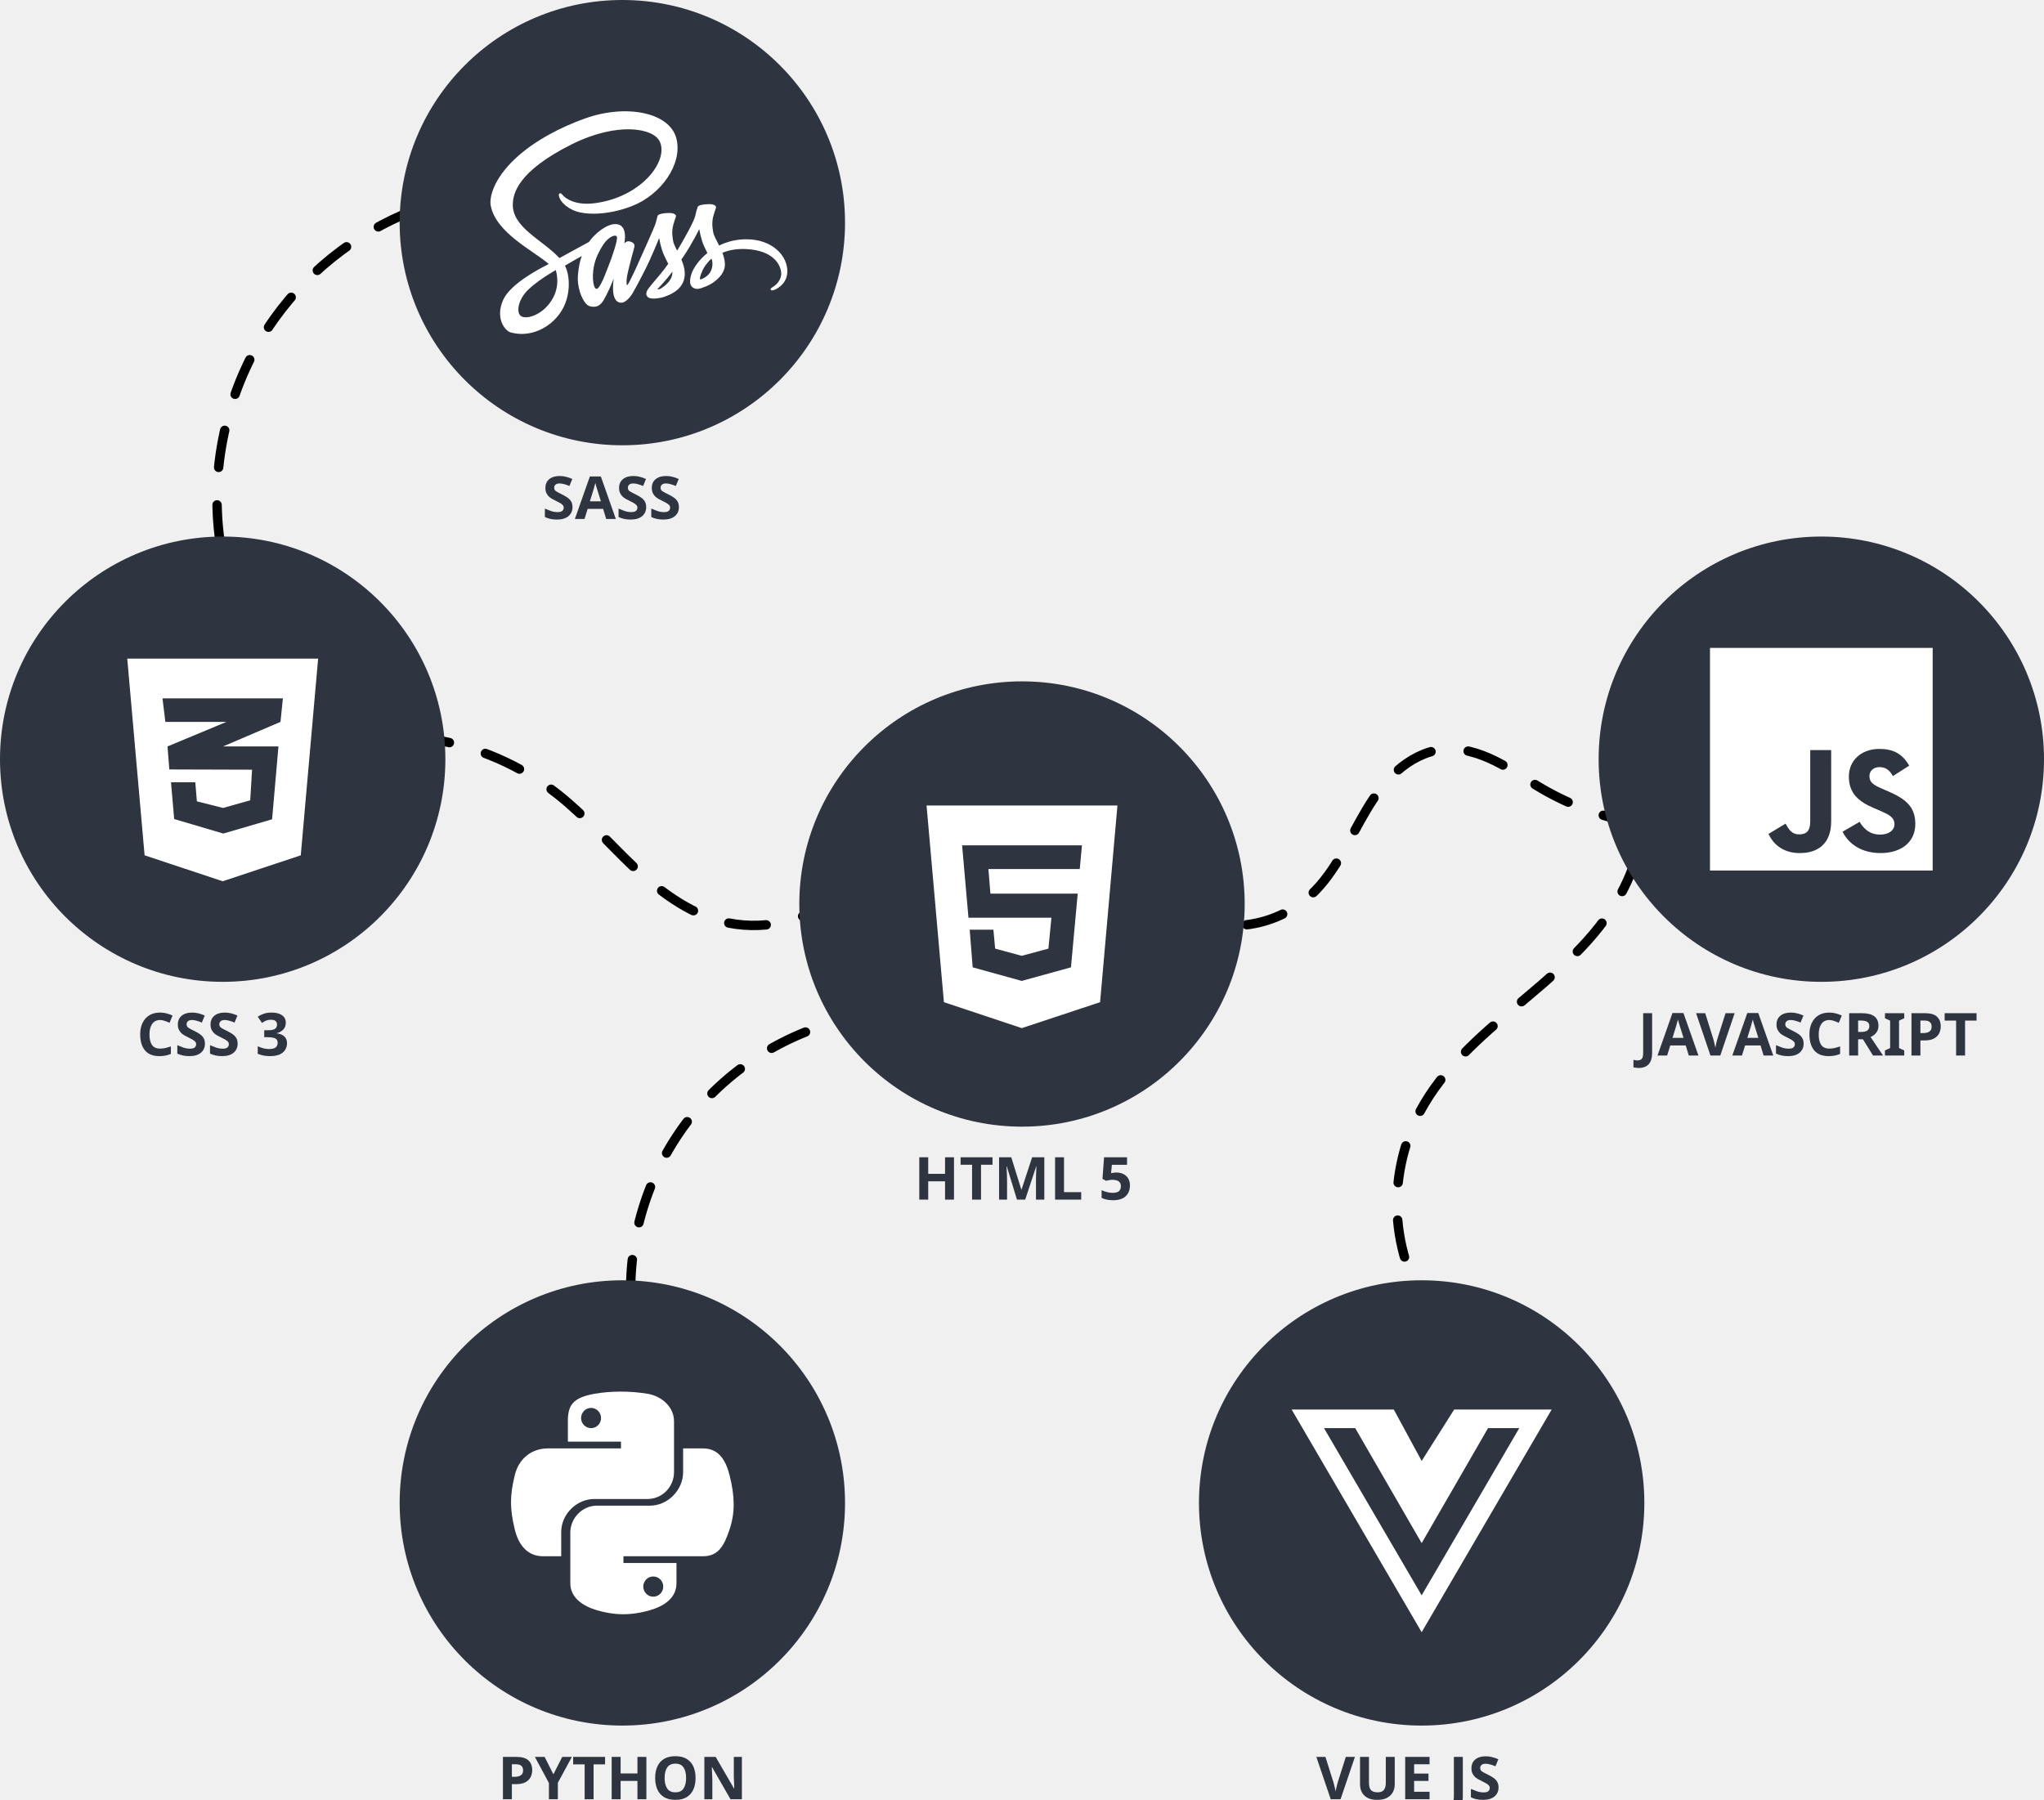
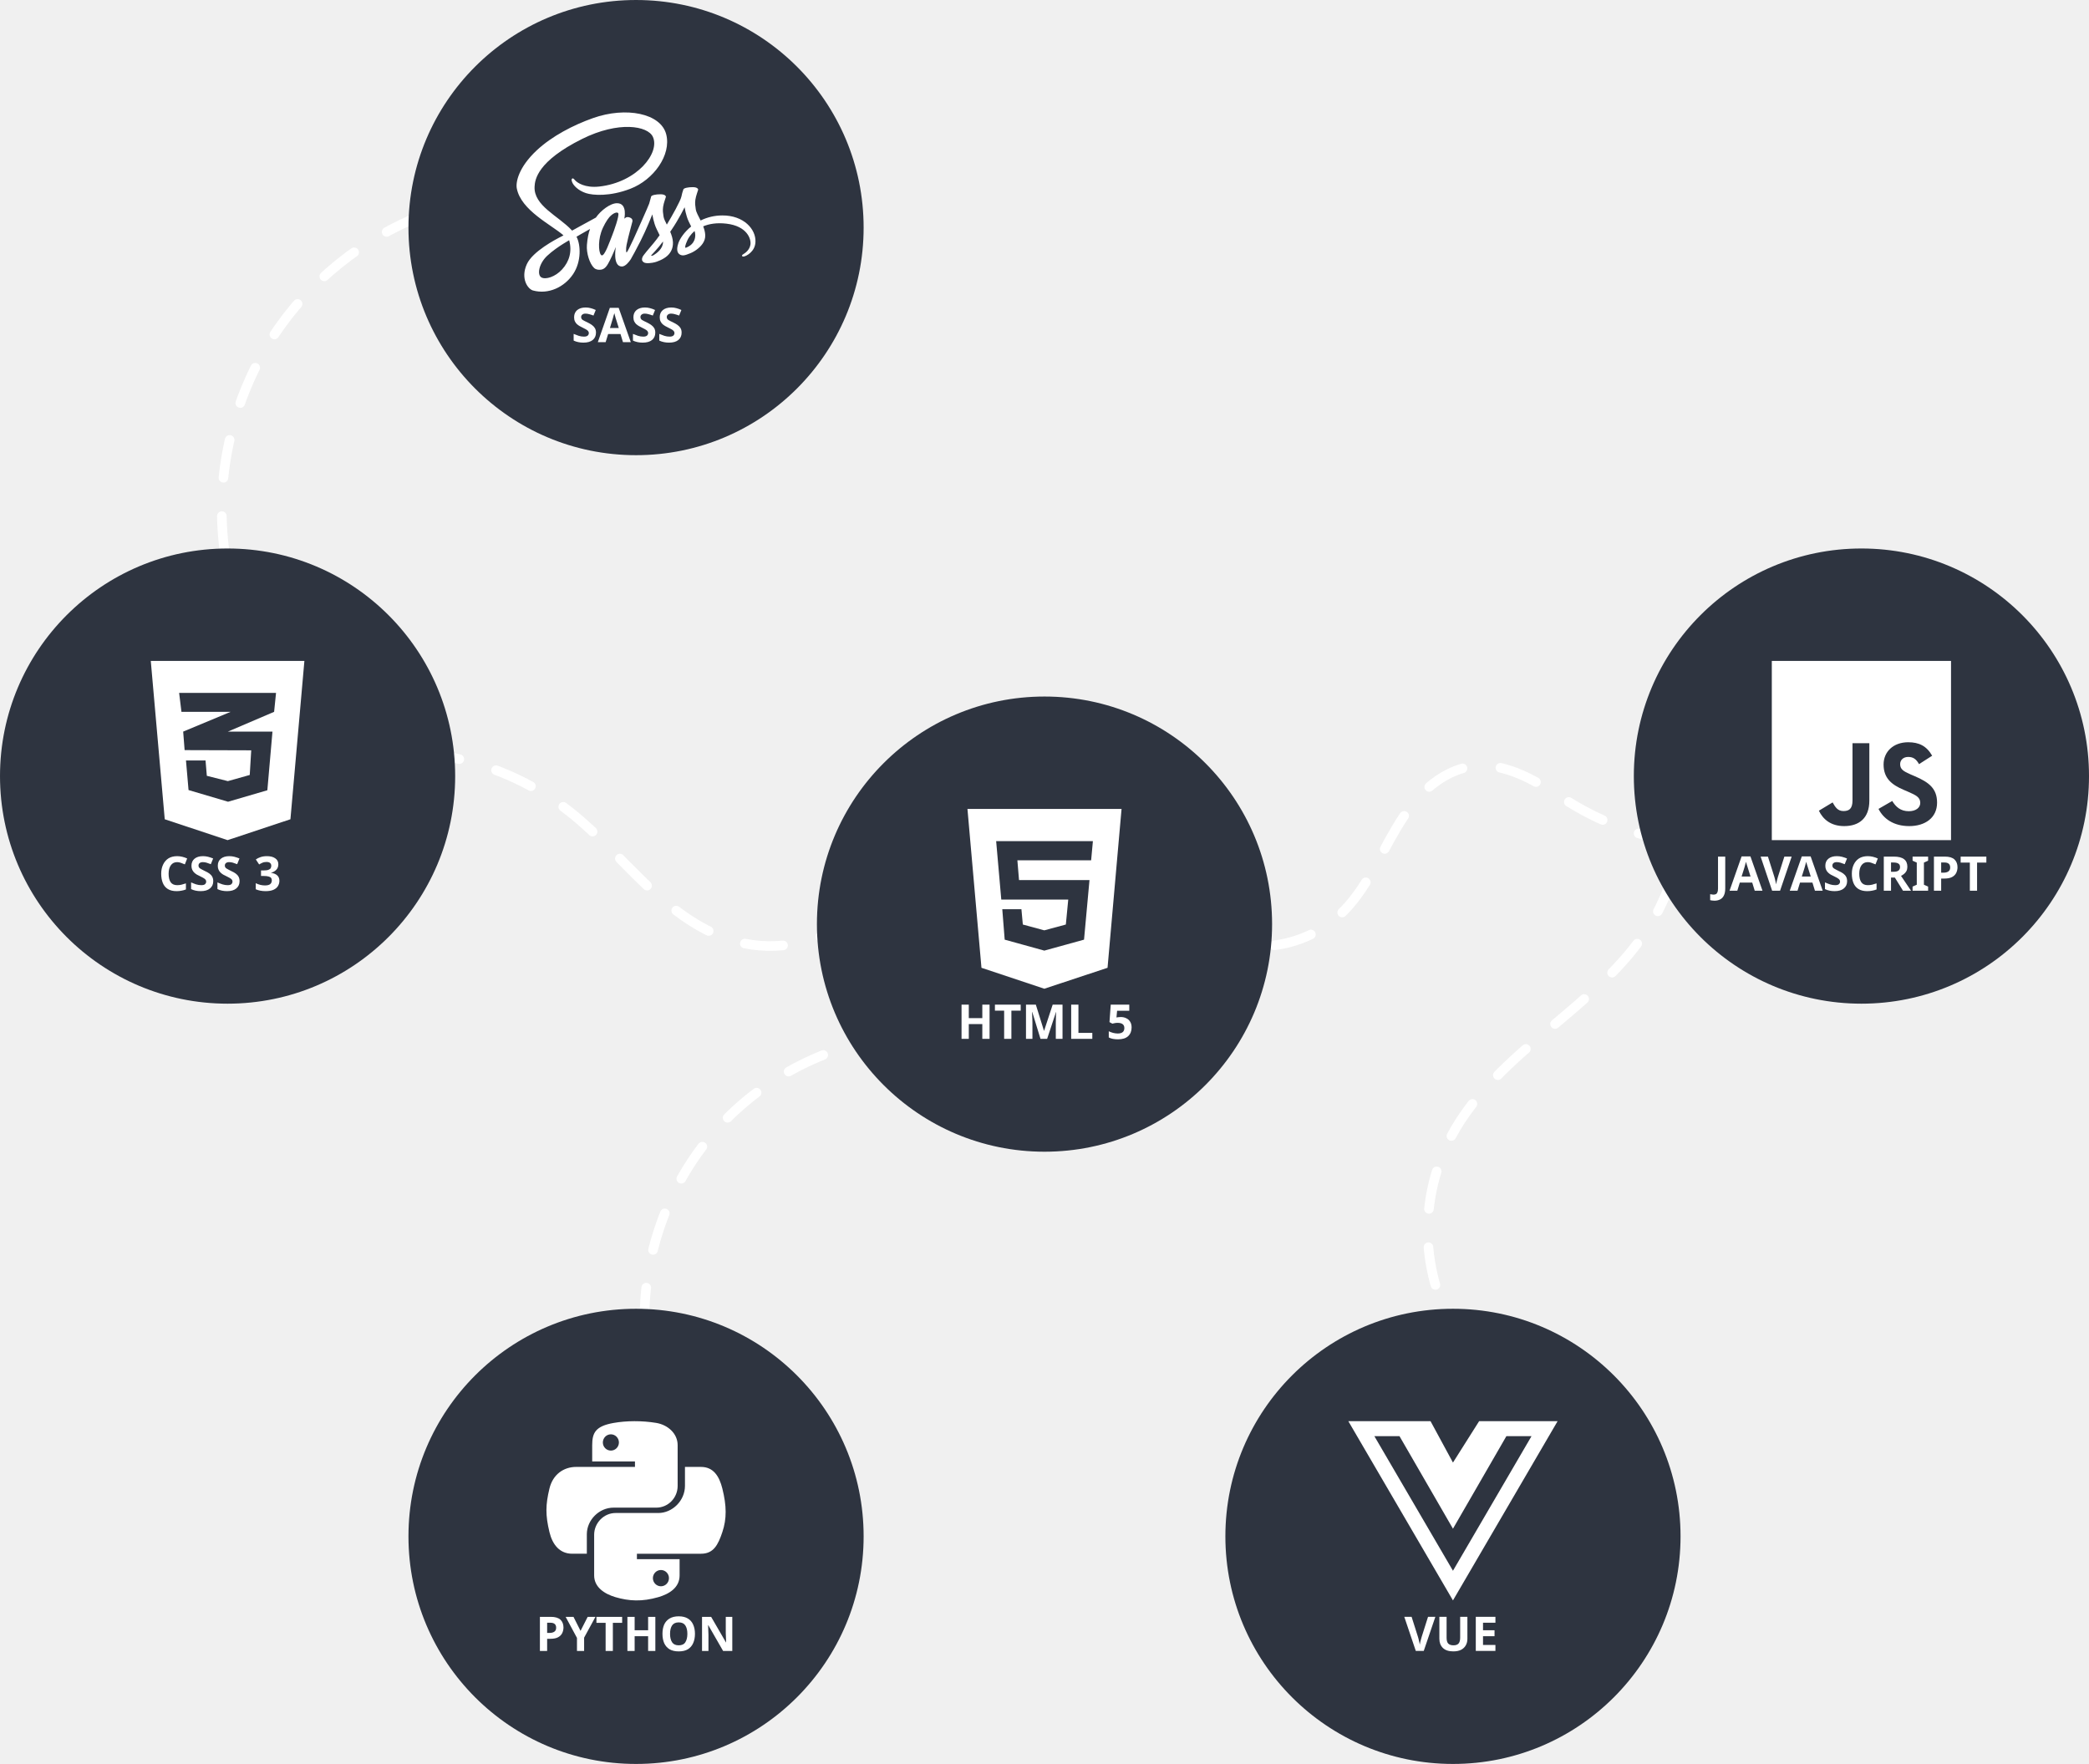
- <svg xmlns="http://www.w3.org/2000/svg" id="svg3144" version="1.1" viewBox="0 0 287.964 253.633" height="253.633mm" width="287.964mm">
-   <defs id="defs3138" />
-   <g transform="translate(-32.91064,-38.73725)" id="layer1">
-     <g transform="translate(-21.54463,-354.2574)" id="g3089">
-       <path d="m 257.071,579.503 c -3.252,-4.181 -5.26,-9.317 -5.707,-14.595 -0.446,-5.278 0.671,-10.678 3.175,-15.346 3.16,-5.89 8.324,-10.41 13.441,-14.711 5.117,-4.301 10.397,-8.63 13.917,-14.312 1.358,-2.192 2.433,-4.559 3.189,-7.024 m -65.16,7.675 c 2.991,1.759 6.558,2.519 10.006,2.132 3.448,-0.386 6.758,-1.917 9.286,-4.294 3.452,-3.246 5.293,-7.795 7.717,-11.866 1.212,-2.035 2.604,-3.992 4.379,-5.561 1.775,-1.569 3.965,-2.737 6.318,-3.007 2.579,-0.296 5.176,0.493 7.501,1.648 2.325,1.155 4.45,2.671 6.699,3.969 3.874,2.234 8.125,3.813 12.518,4.65 m -141.031,66.91 c -0.249,-9.006 2.738,-18.068 8.294,-25.161 5.695,-7.27 14.049,-12.409 23.106,-14.214 M 85.466,469.41 c -1.59,-10.954 1.203,-22.482 7.63,-31.493 5.218,-7.317 12.762,-12.949 21.26,-15.872 m 57.763,97.451 c -4.449,3.484 -10.552,4.752 -16.021,3.328 -4.761,-1.24 -8.829,-4.325 -12.401,-7.708 -3.572,-3.384 -6.802,-7.144 -10.663,-10.194 -5.156,-4.074 -11.379,-6.784 -17.873,-7.785" style="fill:none;stroke:#000000;stroke-width:1.323;stroke-linecap:round;stroke-linejoin:miter;stroke-miterlimit:4;stroke-dasharray:5.292, 5.292;stroke-dashoffset:0;stroke-opacity:1" id="path5726" />
-       <g style="stroke-width:1.265" transform="matrix(0.7904784,0,0,0.7904784,44.4753,96.62009)" id="g5676">
-         <g style="stroke-width:1.265" id="g5624" transform="translate(-1.627329,0.7801245)">
-           <g style="stroke-width:1.265" transform="translate(-2.4318693e-7,-5.292217)" id="g5556">
-             <circle style="fill:#2e3440;fill-opacity:1;stroke:none;stroke-width:0.335;stroke-linecap:butt;stroke-linejoin:round;stroke-miterlimit:4;stroke-dasharray:none;stroke-dashoffset:0;stroke-opacity:1" id="path5485" cx="196.398" cy="540.591" r="39.688" />
-             <path id="path5169" d="m 179.389,523.029 3.092,35.063 13.873,4.624 13.961,-4.624 3.092,-35.063 z m 27.303,11.33 h -16.283 l 0.363,4.376 h 15.556 l -1.205,13.146 -8.673,2.392 v 0.026 h -0.098 l -8.744,-2.418 -0.532,-6.715 h 4.226 l 0.31,3.375 4.739,1.285 4.757,-1.285 0.532,-5.51 H 186.857 l -1.134,-12.898 h 21.359 z" fill="currentColor" style="fill:#ffffff;fill-opacity:1;stroke-width:0.335" />
-           </g>
-           <text id="text5572" y="587.994" x="177.137" style="font-style:normal;font-variant:normal;font-weight:bold;font-stretch:normal;font-size:10.583px;line-height:1.25;font-family:sans-serif;-inkscape-font-specification:'sans-serif, Bold';font-variant-ligatures:normal;font-variant-caps:normal;font-variant-numeric:normal;font-variant-east-asian:normal;text-align:justify;letter-spacing:0px;word-spacing:0px;fill:#2e3440;fill-opacity:1;stroke-width:0.335" xml:space="preserve">
-             <tspan style="font-style:normal;font-variant:normal;font-weight:bold;font-stretch:normal;font-size:10.583px;font-family:sans-serif;-inkscape-font-specification:'sans-serif, Bold';font-variant-ligatures:normal;font-variant-caps:normal;font-variant-numeric:normal;font-variant-east-asian:normal;fill:#2e3440;fill-opacity:1;stroke-width:0.335" y="587.994" x="177.137" id="tspan5570">HTML 5</tspan>
+ <svg xmlns="http://www.w3.org/2000/svg" id="svg1911" version="1.1" viewBox="0 0 287.964 243.15" height="243.15mm" width="287.964mm">
+   <defs id="defs1905" />
+   <g transform="translate(4.131029,-30.37154)" id="layer1">
+     <g id="g1857" transform="translate(89.75338,-362.6231)">
+       <path d="m 108.731,579.503 c -3.252,-4.181 -5.26,-9.317 -5.707,-14.595 -0.446,-5.278 0.671,-10.678 3.175,-15.346 3.16,-5.89 8.324,-10.41 13.441,-14.711 5.117,-4.301 10.397,-8.63 13.917,-14.312 1.358,-2.192 2.433,-4.559 3.189,-7.024 m -65.16,7.675 c 2.991,1.759 6.558,2.519 10.006,2.132 3.448,-0.386 6.758,-1.917 9.286,-4.294 3.452,-3.246 5.293,-7.795 7.717,-11.866 1.212,-2.035 2.604,-3.992 4.379,-5.561 1.775,-1.569 3.965,-2.737 6.318,-3.007 2.579,-0.296 5.176,0.493 7.501,1.648 2.325,1.155 4.45,2.671 6.699,3.969 3.874,2.234 8.125,3.813 12.518,4.65 M -5.021,575.772 c -0.249,-9.006 2.738,-18.068 8.294,-25.161 5.695,-7.27 14.049,-12.409 23.106,-14.214 m -89.253,-66.987 c -1.59,-10.954 1.203,-22.482 7.63,-31.493 5.218,-7.317 12.762,-12.949 21.26,-15.872 m 57.763,97.451 c -4.449,3.484 -10.552,4.752 -16.021,3.328 -4.761,-1.24 -8.829,-4.325 -12.401,-7.708 -3.572,-3.384 -6.802,-7.144 -10.663,-10.194 -5.156,-4.074 -11.379,-6.784 -17.873,-7.785" style="fill:none;stroke:#ffffff;stroke-width:1.323;stroke-linecap:round;stroke-linejoin:miter;stroke-miterlimit:4;stroke-dasharray:5.292, 5.292;stroke-dashoffset:0;stroke-opacity:1" id="path5726" />
+       <g id="g1804">
+         <circle style="fill:#2e3440;fill-opacity:1;stroke:none;stroke-width:0.265;stroke-linecap:butt;stroke-linejoin:round;stroke-miterlimit:4;stroke-dasharray:none;stroke-dashoffset:0;stroke-opacity:1" id="path5485" cx="50.098" cy="520.379" r="31.372" />
+         <g id="g1756" transform="matrix(0.7899487,0,0,0.7899487,10.52312,91.17192)" style="stroke-width:1.266">
+           <path style="fill:#ffffff;fill-opacity:1;stroke-width:0.335" fill="currentColor" d="m 36.653,523.239 2.444,27.717 10.966,3.655 11.036,-3.655 2.444,-27.717 z m 21.582,8.956 h -12.871 l 0.287,3.459 h 12.297 l -0.952,10.392 -6.856,1.891 v 0.021 h -0.077 l -6.912,-1.912 -0.42,-5.308 h 3.34 l 0.245,2.668 3.746,1.015 3.76,-1.015 0.42,-4.356 H 42.556 l -0.896,-10.196 h 16.884 z" id="path5169" />
+           <text id="text5572" y="563.357" x="34.872" style="font-style:normal;font-variant:normal;font-weight:bold;font-stretch:normal;font-size:8.366px;line-height:1.25;font-family:sans-serif;-inkscape-font-specification:'sans-serif, Bold';font-variant-ligatures:normal;font-variant-caps:normal;font-variant-numeric:normal;font-variant-east-asian:normal;text-align:justify;letter-spacing:0px;word-spacing:0px;fill:#ffffff;fill-opacity:1;stroke-width:0.335" xml:space="preserve">
+             <tspan style="font-style:normal;font-variant:normal;font-weight:bold;font-stretch:normal;font-size:8.366px;font-family:sans-serif;-inkscape-font-specification:'sans-serif, Bold';font-variant-ligatures:normal;font-variant-caps:normal;font-variant-numeric:normal;font-variant-east-asian:normal;fill:#ffffff;fill-opacity:1;stroke-width:0.335" y="563.357" x="34.872" id="tspan5570">HTML 5</tspan>
          </text>
        </g>
-         <g style="stroke-width:1.265" id="g5631" transform="translate(23.90933,2.793516)">
-           <g style="stroke-width:1.265" transform="translate(0,-2.646098)" id="g5560">
-             <circle style="fill:#2e3440;fill-opacity:1;stroke:none;stroke-width:0.335;stroke-linecap:butt;stroke-linejoin:round;stroke-miterlimit:4;stroke-dasharray:none;stroke-dashoffset:0;stroke-opacity:1" id="circle5493" cx="99.633" cy="642.694" r="39.688" />
-             <path id="path5364" d="m 118.749,637.777 c -0.682,-2.737 -1.975,-4.801 -4.73,-4.801 h -3.552 v 4.199 c 0,3.26 -2.764,6.006 -5.917,6.006 h -9.461 c -2.587,0 -4.73,2.215 -4.73,4.81 v 9.018 c 0,2.569 2.232,4.075 4.73,4.81 2.994,0.877 5.873,1.036 9.461,0 2.383,-0.691 4.73,-2.082 4.73,-4.81 v -3.605 h -9.452 v -1.205 h 14.191 c 2.755,0 3.774,-1.922 4.73,-4.801 0.992,-2.968 0.948,-5.82 0,-9.62 z m -13.607,18.027 c 0.983,0 1.781,0.806 1.781,1.798 0,1.001 -0.797,1.807 -1.781,1.807 -0.974,0 -1.781,-0.815 -1.781,-1.807 0.009,-1.001 0.806,-1.798 1.781,-1.798 z M 94.653,641.994 h 9.461 c 2.631,0 4.73,-2.17 4.73,-4.81 v -9.027 c 0,-2.569 -2.161,-4.491 -4.73,-4.925 -3.171,-0.523 -6.617,-0.496 -9.461,0.009 -4.004,0.709 -4.73,2.188 -4.73,4.925 v 3.605 h 9.47 v 1.205 H 86.371 c -2.755,0 -5.165,1.657 -5.917,4.801 -0.868,3.605 -0.904,5.855 0,9.62 0.673,2.799 2.277,4.801 5.032,4.801 h 3.251 v -4.323 c 0,-3.127 2.702,-5.882 5.917,-5.882 z m -0.594,-12.632 c -0.983,0 -1.781,-0.806 -1.781,-1.798 0.009,-1.001 0.797,-1.807 1.781,-1.807 0.974,0 1.781,0.815 1.781,1.807 0,0.992 -0.797,1.798 -1.781,1.798 z" fill="currentColor" style="fill:#ffffff;fill-opacity:1;stroke-width:0.335" />
-           </g>
-           <text id="text5580" y="692.87" x="77.397" style="font-style:normal;font-variant:normal;font-weight:bold;font-stretch:normal;font-size:10.583px;line-height:1.25;font-family:sans-serif;-inkscape-font-specification:'sans-serif, Bold';font-variant-ligatures:normal;font-variant-caps:normal;font-variant-numeric:normal;font-variant-east-asian:normal;text-align:justify;letter-spacing:0px;word-spacing:0px;fill:#2e3440;fill-opacity:1;stroke-width:0.335" xml:space="preserve">
-             <tspan style="font-style:normal;font-variant:normal;font-weight:bold;font-stretch:normal;font-size:10.583px;font-family:sans-serif;-inkscape-font-specification:'sans-serif, Bold';font-variant-ligatures:normal;font-variant-caps:normal;font-variant-numeric:normal;font-variant-east-asian:normal;fill:#2e3440;fill-opacity:1;stroke-width:0.335" y="692.87" x="77.397" id="tspan5578">PYTHON</tspan>
+       </g>
+       <g id="g1818">
+         <circle style="fill:#2e3440;fill-opacity:1;stroke:none;stroke-width:0.265;stroke-linecap:butt;stroke-linejoin:round;stroke-miterlimit:4;stroke-dasharray:none;stroke-dashoffset:0;stroke-opacity:1" id="circle5493" cx="-6.207" cy="604.772" r="31.372" />
+         <g id="g1735" transform="matrix(0.7874901,0,0,0.7874901,-1.3191,129.0324)" style="stroke-width:1.27">
+           <path style="fill:#ffffff;fill-opacity:1;stroke-width:0.336" fill="currentColor" d="M 8.904,595.762 C 8.364,593.598 7.342,591.967 5.164,591.967 H 2.356 v 3.319 c 0,2.577 -2.185,4.748 -4.678,4.748 h -7.479 c -2.045,0 -3.739,1.751 -3.739,3.802 v 7.129 c 0,2.031 1.765,3.221 3.739,3.802 2.367,0.693 4.643,0.819 7.479,0 1.884,-0.546 3.739,-1.646 3.739,-3.802 v -2.85 h -7.472 v -0.952 H 5.164 c 2.178,0 2.983,-1.52 3.739,-3.795 0.784,-2.346 0.749,-4.601 0,-7.605 z m -10.756,14.25 c 0.777,0 1.407,0.637 1.407,1.421 0,0.791 -0.63,1.428 -1.407,1.428 -0.77,0 -1.407,-0.644 -1.407,-1.428 0.007,-0.791 0.637,-1.421 1.407,-1.421 z M -10.143,599.095 h 7.479 c 2.08,0 3.739,-1.716 3.739,-3.802 v -7.136 c 0,-2.031 -1.709,-3.55 -3.739,-3.893 -2.507,-0.413 -5.231,-0.392 -7.479,0.007 -3.165,0.56 -3.739,1.73 -3.739,3.893 v 2.85 h 7.486 v 0.952 H -16.69 c -2.178,0 -4.082,1.309 -4.678,3.795 -0.686,2.85 -0.714,4.629 0,7.605 0.532,2.213 1.8,3.795 3.977,3.795 h 2.57 v -3.417 c 0,-2.472 2.136,-4.65 4.678,-4.65 z m -0.469,-9.986 c -0.777,0 -1.407,-0.637 -1.407,-1.421 0.007,-0.791 0.63,-1.428 1.407,-1.428 0.77,0 1.407,0.644 1.407,1.428 0,0.784 -0.63,1.421 -1.407,1.421 z" id="path5364" />
+           <text id="text5580" y="624.18" x="-23.784" style="font-style:normal;font-variant:normal;font-weight:bold;font-stretch:normal;font-size:8.366px;line-height:1.25;font-family:sans-serif;-inkscape-font-specification:'sans-serif, Bold';font-variant-ligatures:normal;font-variant-caps:normal;font-variant-numeric:normal;font-variant-east-asian:normal;text-align:justify;letter-spacing:0px;word-spacing:0px;fill:#ffffff;fill-opacity:1;stroke-width:0.336" xml:space="preserve">
+             <tspan style="font-style:normal;font-variant:normal;font-weight:bold;font-stretch:normal;font-size:8.366px;font-family:sans-serif;-inkscape-font-specification:'sans-serif, Bold';font-variant-ligatures:normal;font-variant-caps:normal;font-variant-numeric:normal;font-variant-east-asian:normal;fill:#ffffff;fill-opacity:1;stroke-width:0.336" y="624.18" x="-23.784" id="tspan5578">PYTHON</tspan>
          </text>
        </g>
-         <g style="stroke-width:1.265" id="g5638" transform="translate(-87.109,-15.55933)">
-           <g style="stroke-width:1.265" transform="translate(0,-2.646098)" id="g5548">
-             <circle r="39.688" cy="661.047" cx="353.109" id="circle5487" style="fill:#2e3440;fill-opacity:1;stroke:none;stroke-width:0.335;stroke-linecap:butt;stroke-linejoin:round;stroke-miterlimit:4;stroke-dasharray:none;stroke-dashoffset:0;stroke-opacity:1" />
-             <path id="path5419" d="m 366.855,644.401 h -7.954 l -5.792,9.164 -4.965,-9.164 h -18.204 l 23.169,39.688 23.169,-39.688 z m -31.154,3.31 h 5.565 l 11.843,20.501 11.833,-20.501 h 5.565 L 353.109,677.521 Z" fill="currentColor" style="fill:#ffffff;fill-opacity:1;stroke-width:0.335" />
-           </g>
-           <text id="text5584" y="711.223" x="334.34" style="font-style:normal;font-variant:normal;font-weight:bold;font-stretch:normal;font-size:10.583px;line-height:1.25;font-family:sans-serif;-inkscape-font-specification:'sans-serif, Bold';font-variant-ligatures:normal;font-variant-caps:normal;font-variant-numeric:normal;font-variant-east-asian:normal;text-align:justify;letter-spacing:0px;word-spacing:0px;fill:#2e3440;fill-opacity:1;stroke-width:0.335" xml:space="preserve">
-             <tspan style="font-style:normal;font-variant:normal;font-weight:bold;font-stretch:normal;font-size:10.583px;font-family:sans-serif;-inkscape-font-specification:'sans-serif, Bold';font-variant-ligatures:normal;font-variant-caps:normal;font-variant-numeric:normal;font-variant-east-asian:normal;fill:#2e3440;fill-opacity:1;stroke-width:0.335" y="711.223" x="334.34" id="tspan5582">VUE JS</tspan>
+       </g>
+       <g id="g1811">
+         <circle r="31.372" cy="604.772" cx="106.403" id="circle5487" style="fill:#2e3440;fill-opacity:1;stroke:none;stroke-width:0.265;stroke-linecap:butt;stroke-linejoin:round;stroke-miterlimit:4;stroke-dasharray:none;stroke-dashoffset:0;stroke-opacity:1" />
+         <g id="g1730" transform="matrix(0.7874902,0,0,0.7874902,22.61165,128.52)" style="stroke-width:1.27">
+           <path style="fill:#ffffff;fill-opacity:1;stroke-width:0.336" fill="currentColor" d="m 117.269,584.613 h -6.287 l -4.579,7.244 -3.925,-7.244 H 88.088 l 18.315,31.372 18.315,-31.372 z m -24.627,2.616 h 4.399 l 9.362,16.205 9.354,-16.205 h 4.399 l -13.752,23.564 z" id="path5419" />
+           <text id="text5584" y="624.831" x="97.882" style="font-style:normal;font-variant:normal;font-weight:bold;font-stretch:normal;font-size:8.366px;line-height:1.25;font-family:sans-serif;-inkscape-font-specification:'sans-serif, Bold';font-variant-ligatures:normal;font-variant-caps:normal;font-variant-numeric:normal;font-variant-east-asian:normal;text-align:justify;letter-spacing:0px;word-spacing:0px;fill:#ffffff;fill-opacity:1;stroke-width:0.336" xml:space="preserve">
+             <tspan style="font-style:normal;font-variant:normal;font-weight:bold;font-stretch:normal;font-size:8.366px;font-family:sans-serif;-inkscape-font-specification:'sans-serif, Bold';font-variant-ligatures:normal;font-variant-caps:normal;font-variant-numeric:normal;font-variant-east-asian:normal;fill:#ffffff;fill-opacity:1;stroke-width:0.336" y="624.831" x="97.882" id="tspan5582">VUE</tspan>
          </text>
        </g>
-         <g style="stroke-width:1.265" id="g5617" transform="translate(20.62377,-18.11706)">
-           <g style="stroke-width:1.265" transform="translate(0,-2.646098)" id="g5552">
-             <circle style="fill:#2e3440;fill-opacity:1;stroke:none;stroke-width:0.335;stroke-linecap:butt;stroke-linejoin:round;stroke-miterlimit:4;stroke-dasharray:none;stroke-dashoffset:0;stroke-opacity:1" id="circle5495" cx="316.605" cy="531.027" r="39.688" />
-             <path id="path5474" d="m 296.762,511.184 v 39.688 h 39.688 v -39.688 z m 21.598,30.953 c 0,3.862 -2.268,5.625 -5.572,5.625 -2.985,0 -4.713,-1.541 -5.599,-3.411 l 3.039,-1.834 c 0.585,1.036 1.116,1.913 2.401,1.913 1.223,0 2.002,-0.478 2.002,-2.348 v -12.677 h 3.73 z m 8.823,5.625 c -3.464,0 -5.705,-1.648 -6.795,-3.809 l 3.039,-1.754 c 0.797,1.302 1.843,2.268 3.676,2.268 1.541,0 2.534,-0.771 2.534,-1.843 0,-1.276 -1.01,-1.727 -2.72,-2.48 l -0.93,-0.399 c -2.693,-1.143 -4.474,-2.587 -4.474,-5.625 0,-2.799 2.135,-4.926 5.457,-4.926 2.374,0 4.075,0.824 5.298,2.985 l -2.906,1.86 c -0.638,-1.143 -1.329,-1.595 -2.401,-1.595 -1.09,0 -1.781,0.691 -1.781,1.595 0,1.116 0.691,1.568 2.294,2.268 l 0.93,0.399 c 3.171,1.355 4.952,2.746 4.952,5.865 0,3.349 -2.64,5.191 -6.175,5.191 z" fill="currentColor" style="fill:#ffffff;fill-opacity:1;stroke-width:0.335" />
-           </g>
-           <text id="text5588" y="581.203" x="283.903" style="font-style:normal;font-variant:normal;font-weight:bold;font-stretch:normal;font-size:10.583px;line-height:1.25;font-family:sans-serif;-inkscape-font-specification:'sans-serif, Bold';font-variant-ligatures:normal;font-variant-caps:normal;font-variant-numeric:normal;font-variant-east-asian:normal;text-align:justify;letter-spacing:0px;word-spacing:0px;fill:#2e3440;fill-opacity:1;stroke-width:0.335" xml:space="preserve">
-             <tspan style="font-style:normal;font-variant:normal;font-weight:bold;font-stretch:normal;font-size:10.583px;font-family:sans-serif;-inkscape-font-specification:'sans-serif, Bold';font-variant-ligatures:normal;font-variant-caps:normal;font-variant-numeric:normal;font-variant-east-asian:normal;fill:#2e3440;fill-opacity:1;stroke-width:0.335" y="581.203" x="283.903" id="tspan5586">JAVASCRIPT</tspan>
+       </g>
+       <g id="g1749">
+         <circle style="fill:#2e3440;fill-opacity:1;stroke:none;stroke-width:0.265;stroke-linecap:butt;stroke-linejoin:round;stroke-miterlimit:4;stroke-dasharray:none;stroke-dashoffset:0;stroke-opacity:1" id="circle5495" cx="162.708" cy="499.973" r="31.372" />
+         <g id="g1742" transform="matrix(0.7874901,0,0,0.7874901,34.57705,88.12184)" style="stroke-width:1.27">
+           <path style="fill:#ffffff;fill-opacity:1;stroke-width:0.336" fill="currentColor" d="m 147.022,502.833 v 31.372 h 31.372 v -31.372 z m 17.073,24.467 c 0,3.053 -1.793,4.447 -4.405,4.447 -2.36,0 -3.725,-1.218 -4.426,-2.696 l 2.402,-1.45 c 0.462,0.819 0.882,1.513 1.898,1.513 0.966,0 1.583,-0.378 1.583,-1.856 v -10.021 h 2.948 z m 6.975,4.447 c -2.738,0 -4.51,-1.303 -5.371,-3.011 L 168.1,527.349 c 0.63,1.029 1.457,1.793 2.906,1.793 1.218,0 2.003,-0.609 2.003,-1.457 0,-1.008 -0.798,-1.366 -2.15,-1.961 l -0.735,-0.315 c -2.129,-0.903 -3.536,-2.045 -3.536,-4.447 0,-2.213 1.688,-3.893 4.314,-3.893 1.877,0 3.221,0.651 4.188,2.36 l -2.297,1.471 c -0.504,-0.903 -1.05,-1.26 -1.898,-1.26 -0.861,0 -1.408,0.546 -1.408,1.26 0,0.882 0.546,1.239 1.814,1.793 l 0.735,0.315 c 2.507,1.071 3.915,2.171 3.915,4.636 0,2.647 -2.087,4.104 -4.881,4.104 z" id="path5474" />
+           <text id="text5588" y="543.051" x="136.857" style="font-style:normal;font-variant:normal;font-weight:bold;font-stretch:normal;font-size:8.366px;line-height:1.25;font-family:sans-serif;-inkscape-font-specification:'sans-serif, Bold';font-variant-ligatures:normal;font-variant-caps:normal;font-variant-numeric:normal;font-variant-east-asian:normal;text-align:justify;letter-spacing:0px;word-spacing:0px;fill:#ffffff;fill-opacity:1;stroke-width:0.336" xml:space="preserve">
+             <tspan style="font-style:normal;font-variant:normal;font-weight:bold;font-stretch:normal;font-size:8.366px;font-family:sans-serif;-inkscape-font-specification:'sans-serif, Bold';font-variant-ligatures:normal;font-variant-caps:normal;font-variant-numeric:normal;font-variant-east-asian:normal;fill:#ffffff;fill-opacity:1;stroke-width:0.336" y="543.051" x="136.857" id="tspan5586">JAVASCRIPT</tspan>
          </text>
        </g>
-         <g style="stroke-width:1.265" id="g5610" transform="translate(-7.105045,-15.11342)">
-           <g style="stroke-width:1.265" transform="translate(0,-2.646098)" id="g5564">
-             <circle style="fill:#2e3440;fill-opacity:1;stroke:none;stroke-width:0.335;stroke-linecap:butt;stroke-linejoin:round;stroke-miterlimit:4;stroke-dasharray:none;stroke-dashoffset:0;stroke-opacity:1" id="circle5491" cx="130.647" cy="432.378" r="39.688" />
-             <path id="path5309" d="m 132.094,442.538 c -0.025,0.05 -0.05,0.089 0,0 z m 20.597,-7.193 a 10.844,10.844 0 0 0 -4.795,1.116 c -0.488,-0.984 -0.992,-1.844 -1.075,-2.489 -0.099,-0.752 -0.207,-1.199 -0.091,-2.092 0.116,-0.893 0.637,-2.158 0.628,-2.249 -0.008,-0.091 -0.116,-0.546 -1.182,-0.554 -1.067,-0.008 -1.984,0.207 -2.091,0.488 a 10.155,10.155 0 0 0 -0.438,1.579 c -0.19,0.967 -2.132,4.423 -3.232,6.225 -0.364,-0.703 -0.67,-1.323 -0.736,-1.819 -0.099,-0.752 -0.207,-1.199 -0.091,-2.092 0.116,-0.893 0.637,-2.158 0.628,-2.249 -0.008,-0.091 -0.116,-0.546 -1.181,-0.554 -1.066,-0.008 -1.984,0.207 -2.092,0.488 -0.107,0.281 -0.223,0.943 -0.438,1.579 -0.215,0.637 -2.802,6.391 -3.479,7.887 -0.347,0.761 -0.645,1.372 -0.86,1.786 -0.033,0.066 -0.058,0.107 -0.074,0.141 0.025,-0.041 0.041,-0.083 0.041,-0.066 -0.182,0.356 -0.289,0.554 -0.289,0.554 v 0.008 c -0.141,0.265 -0.298,0.504 -0.372,0.504 -0.05,0 -0.157,-0.694 0.025,-1.645 0.389,-2.001 1.306,-5.109 1.298,-5.217 -0.008,-0.058 0.174,-0.595 -0.604,-0.885 -0.752,-0.273 -1.025,0.182 -1.091,0.182 -0.066,0 -0.116,0.165 -0.116,0.165 0,0 0.835,-3.505 -1.603,-3.505 -1.521,0 -3.638,1.67 -4.678,3.183 -0.653,0.355 -2.067,1.124 -3.555,1.943 -0.57,0.314 -1.157,0.637 -1.711,0.943 -0.041,-0.041 -0.074,-0.083 -0.116,-0.124 -2.959,-3.158 -8.422,-5.39 -8.191,-9.632 0.083,-1.546 0.62,-5.605 10.506,-10.533 8.102,-4.035 14.58,-2.927 15.695,-0.463 1.604,3.514 -3.463,10.053 -11.877,10.996 -3.207,0.356 -4.893,-0.885 -5.314,-1.348 -0.438,-0.488 -0.504,-0.513 -0.67,-0.422 -0.273,0.149 -0.099,0.579 0,0.835 0.248,0.653 1.281,1.811 3.042,2.389 1.546,0.504 5.306,0.785 9.852,-0.976 5.108,-1.968 9.084,-7.449 7.918,-12.038 -1.187,-4.663 -8.919,-6.192 -16.23,-3.596 -4.356,1.546 -9.067,3.977 -12.456,7.143 -4.025,3.77 -4.67,7.052 -4.405,8.425 0.942,4.87 7.653,8.044 10.339,10.392 -0.132,0.074 -0.256,0.141 -0.372,0.207 -1.347,0.67 -6.464,3.348 -7.744,6.176 -1.447,3.208 0.24,5.506 1.347,5.82 3.455,0.959 6.993,-0.769 8.893,-3.605 1.901,-2.836 1.67,-6.54 0.794,-8.226 -0.008,-0.025 -0.025,-0.041 -0.033,-0.066 0.347,-0.207 0.703,-0.413 1.058,-0.62 0.685,-0.405 1.355,-0.777 1.942,-1.1 -0.331,0.893 -0.57,1.968 -0.694,3.522 -0.149,1.819 0.604,4.175 1.579,5.101 0.43,0.405 0.95,0.413 1.272,0.413 1.141,0 1.654,-0.942 2.223,-2.067 0.703,-1.372 1.323,-2.968 1.323,-2.968 0,0 -0.777,4.316 1.348,4.316 0.776,0 1.553,-1 1.902,-1.513 v 0.008 c 0,0 0.017,-0.033 0.058,-0.099 0.083,-0.124 0.124,-0.198 0.124,-0.198 v -0.025 c 0.314,-0.537 1,-1.769 2.033,-3.803 1.339,-2.629 2.62,-5.911 2.62,-5.911 a 16.638,16.638 0 0 0 0.513,2.133 c 0.232,0.785 0.719,1.645 1.108,2.48 -0.314,0.43 -0.504,0.678 -0.504,0.678 a 0.026,0.026 0 0 0 0.008,0.017 c -0.248,0.331 -0.529,0.686 -0.818,1.033 -1.057,1.257 -2.315,2.695 -2.48,3.109 -0.198,0.488 -0.149,0.852 0.231,1.133 0.281,0.215 0.777,0.248 1.297,0.207 0.951,-0.066 1.62,-0.298 1.943,-0.446 a 6.796,6.796 0 0 0 1.669,-0.876 c 1.033,-0.761 1.662,-1.852 1.604,-3.29 -0.033,-0.794 -0.289,-1.587 -0.604,-2.331 0.091,-0.132 0.19,-0.273 0.281,-0.413 1.636,-2.389 2.901,-5.012 2.901,-5.012 a 16.638,16.638 0 0 0 0.513,2.133 c 0.198,0.67 0.586,1.405 0.942,2.125 -1.537,1.248 -2.488,2.695 -2.818,3.646 -0.612,1.761 -0.132,2.555 0.769,2.737 0.405,0.083 0.984,-0.107 1.414,-0.289 a 6.569,6.569 0 0 0 1.785,-0.918 c 1.033,-0.761 2.033,-1.827 1.967,-3.274 -0.025,-0.653 -0.207,-1.306 -0.446,-1.935 1.298,-0.546 2.984,-0.843 5.133,-0.595 4.603,0.537 5.505,3.414 5.331,4.613 -0.174,1.199 -1.141,1.868 -1.463,2.067 -0.322,0.198 -0.422,0.273 -0.397,0.422 0.041,0.215 0.19,0.207 0.463,0.157 0.38,-0.066 2.413,-0.976 2.504,-3.2 0.132,-2.811 -2.57,-5.903 -7.358,-5.878 z m -35.483,11.963 c -1.52,1.662 -3.653,2.29 -4.57,1.761 -0.984,-0.572 -0.595,-3.018 1.281,-4.789 1.141,-1.075 2.612,-2.067 3.587,-2.679 0.223,-0.132 0.546,-0.331 0.943,-0.57 0.066,-0.041 0.099,-0.058 0.099,-0.058 0.074,-0.05 0.157,-0.091 0.24,-0.141 0.685,2.513 0.025,4.729 -1.579,6.473 z m 11.108,-7.557 c -0.529,1.298 -1.644,4.605 -2.322,4.431 -0.579,-0.149 -0.934,-2.67 -0.116,-5.151 0.413,-1.248 1.29,-2.737 1.811,-3.315 0.834,-0.934 1.752,-1.232 1.967,-0.86 0.289,0.488 -1.009,4.084 -1.339,4.894 z m 9.177,4.382 c -0.223,0.116 -0.43,0.19 -0.529,0.132 -0.074,-0.041 0.091,-0.198 0.091,-0.198 0,0 1.149,-1.232 1.604,-1.794 0.265,-0.331 0.57,-0.719 0.9,-1.149 0,0.041 0.008,0.083 0.008,0.132 -0.011,1.48 -1.432,2.48 -2.077,2.877 z m 7.075,-1.612 c -0.165,-0.116 -0.141,-0.504 0.413,-1.711 0.215,-0.471 0.71,-1.265 1.571,-2.026 a 2.991,2.991 0 0 1 0.157,0.893 c -0.008,1.86 -1.339,2.555 -2.14,2.844 z" fill="currentColor" style="fill:#ffffff;fill-opacity:1;stroke-width:0.335" />
-           </g>
-           <text id="text5592" y="482.553" x="116.354" style="font-style:normal;font-variant:normal;font-weight:bold;font-stretch:normal;font-size:10.583px;line-height:1.25;font-family:sans-serif;-inkscape-font-specification:'sans-serif, Bold';font-variant-ligatures:normal;font-variant-caps:normal;font-variant-numeric:normal;font-variant-east-asian:normal;text-align:justify;letter-spacing:0px;word-spacing:0px;fill:#2e3440;fill-opacity:1;stroke-width:0.335" xml:space="preserve">
-             <tspan style="font-style:normal;font-variant:normal;font-weight:bold;font-stretch:normal;font-size:10.583px;font-family:sans-serif;-inkscape-font-specification:'sans-serif, Bold';font-variant-ligatures:normal;font-variant-caps:normal;font-variant-numeric:normal;font-variant-east-asian:normal;fill:#2e3440;fill-opacity:1;stroke-width:0.335" y="482.553" x="116.354" id="tspan5590">SASS</tspan>
+       </g>
+       <g id="g1777">
+         <circle style="fill:#2e3440;fill-opacity:1;stroke:none;stroke-width:0.265;stroke-linecap:butt;stroke-linejoin:round;stroke-miterlimit:4;stroke-dasharray:none;stroke-dashoffset:0;stroke-opacity:1" id="circle5491" cx="-6.207" cy="424.367" r="31.372" />
+         <g id="g1770" transform="translate(2.113579,1.134524)">
+           <path style="fill:#ffffff;fill-opacity:1;stroke-width:0.265" fill="currentColor" d="m -9.255,426.035 c -0.015,0.031 -0.031,0.056 0,0 z m 12.821,-4.477 a 6.75,6.75 0 0 0 -2.985,0.695 c -0.304,-0.612 -0.618,-1.148 -0.669,-1.549 -0.062,-0.468 -0.129,-0.746 -0.057,-1.302 0.072,-0.556 0.396,-1.343 0.391,-1.4 -0.005,-0.057 -0.072,-0.34 -0.736,-0.345 -0.664,-0.005 -1.235,0.129 -1.302,0.304 a 6.321,6.321 0 0 0 -0.273,0.983 c -0.118,0.602 -1.327,2.753 -2.012,3.875 -0.226,-0.437 -0.417,-0.823 -0.458,-1.132 -0.062,-0.468 -0.129,-0.746 -0.057,-1.302 0.072,-0.556 0.396,-1.343 0.391,-1.4 -0.005,-0.057 -0.072,-0.34 -0.735,-0.345 -0.663,-0.005 -1.235,0.129 -1.302,0.304 -0.067,0.175 -0.139,0.587 -0.273,0.983 -0.134,0.396 -1.744,3.978 -2.166,4.91 -0.216,0.473 -0.401,0.854 -0.535,1.112 -0.021,0.041 -0.036,0.067 -0.046,0.087 0.015,-0.026 0.026,-0.051 0.026,-0.041 -0.113,0.221 -0.18,0.345 -0.18,0.345 v 0.005 c -0.087,0.165 -0.185,0.314 -0.232,0.314 -0.031,0 -0.098,-0.432 0.015,-1.024 0.242,-1.245 0.813,-3.181 0.808,-3.247 -0.005,-0.036 0.108,-0.371 -0.376,-0.551 -0.468,-0.17 -0.638,0.113 -0.679,0.113 -0.041,0 -0.072,0.103 -0.072,0.103 0,0 0.52,-2.182 -0.998,-2.182 -0.947,0 -2.264,1.04 -2.912,1.981 -0.407,0.221 -1.287,0.7 -2.213,1.209 -0.355,0.196 -0.721,0.396 -1.065,0.587 -0.026,-0.026 -0.046,-0.051 -0.072,-0.077 -1.842,-1.966 -5.243,-3.356 -5.099,-5.996 0.051,-0.962 0.386,-3.489 6.54,-6.557 5.044,-2.511 9.076,-1.822 9.77,-0.288 0.998,2.187 -2.156,6.258 -7.393,6.845 -1.996,0.221 -3.046,-0.551 -3.308,-0.839 -0.273,-0.304 -0.314,-0.319 -0.417,-0.262 -0.17,0.093 -0.062,0.36 0,0.52 0.154,0.407 0.798,1.127 1.893,1.487 0.962,0.314 3.303,0.489 6.133,-0.607 3.18,-1.225 5.654,-4.637 4.929,-7.493 -0.739,-2.903 -5.552,-3.855 -10.103,-2.239 -2.712,0.962 -5.644,2.475 -7.754,4.447 -2.506,2.347 -2.907,4.39 -2.742,5.244 0.586,3.031 4.764,5.008 6.436,6.469 -0.082,0.046 -0.16,0.087 -0.232,0.129 -0.838,0.417 -4.024,2.084 -4.821,3.844 -0.901,1.997 0.149,3.428 0.838,3.623 2.151,0.597 4.353,-0.479 5.536,-2.244 1.183,-1.765 1.04,-4.071 0.494,-5.121 -0.005,-0.015 -0.015,-0.026 -0.021,-0.041 0.216,-0.129 0.437,-0.257 0.659,-0.386 0.427,-0.252 0.844,-0.484 1.209,-0.684 -0.206,0.556 -0.355,1.225 -0.432,2.192 -0.093,1.132 0.376,2.599 0.983,3.175 0.268,0.252 0.591,0.257 0.792,0.257 0.71,0 1.029,-0.587 1.384,-1.287 0.437,-0.854 0.823,-1.848 0.823,-1.848 0,0 -0.484,2.686 0.839,2.686 0.483,0 0.967,-0.623 1.184,-0.942 v 0.005 c 0,0 0.01,-0.021 0.036,-0.062 0.051,-0.077 0.077,-0.124 0.077,-0.124 v -0.015 c 0.196,-0.335 0.623,-1.101 1.266,-2.367 0.834,-1.637 1.631,-3.68 1.631,-3.68 a 10.357,10.357 0 0 0 0.319,1.328 c 0.144,0.489 0.448,1.024 0.69,1.544 -0.196,0.268 -0.314,0.422 -0.314,0.422 a 0.016,0.016 0 0 0 0.005,0.01 c -0.154,0.206 -0.329,0.427 -0.509,0.643 -0.658,0.782 -1.441,1.678 -1.544,1.935 -0.124,0.304 -0.093,0.53 0.144,0.705 0.175,0.134 0.484,0.154 0.807,0.129 0.592,-0.041 1.009,-0.185 1.209,-0.278 a 4.23,4.23 0 0 0 1.039,-0.545 c 0.643,-0.473 1.034,-1.153 0.998,-2.048 -0.021,-0.494 -0.18,-0.988 -0.376,-1.451 0.057,-0.082 0.118,-0.17 0.175,-0.257 1.018,-1.487 1.806,-3.12 1.806,-3.12 a 10.357,10.357 0 0 0 0.319,1.328 c 0.124,0.417 0.365,0.875 0.586,1.323 -0.957,0.777 -1.549,1.678 -1.754,2.27 -0.381,1.096 -0.082,1.59 0.479,1.703 0.252,0.051 0.612,-0.067 0.88,-0.18 a 4.089,4.089 0 0 0 1.111,-0.571 c 0.643,-0.473 1.266,-1.137 1.224,-2.038 -0.015,-0.407 -0.129,-0.813 -0.278,-1.204 0.808,-0.34 1.857,-0.525 3.195,-0.371 2.866,0.335 3.427,2.126 3.318,2.872 -0.108,0.746 -0.71,1.163 -0.911,1.287 -0.201,0.124 -0.262,0.17 -0.247,0.262 0.026,0.134 0.118,0.129 0.288,0.098 0.237,-0.041 1.502,-0.607 1.559,-1.992 0.082,-1.75 -1.6,-3.675 -4.58,-3.659 z m -22.088,7.447 c -0.946,1.034 -2.274,1.426 -2.845,1.096 -0.612,-0.356 -0.371,-1.878 0.797,-2.981 0.71,-0.669 1.626,-1.287 2.233,-1.667 0.139,-0.082 0.34,-0.206 0.587,-0.355 0.041,-0.026 0.062,-0.036 0.062,-0.036 0.046,-0.031 0.098,-0.057 0.149,-0.087 0.427,1.565 0.015,2.944 -0.983,4.03 z m 6.915,-4.704 c -0.329,0.808 -1.024,2.867 -1.446,2.759 -0.36,-0.093 -0.582,-1.662 -0.072,-3.206 0.257,-0.777 0.803,-1.703 1.127,-2.064 0.519,-0.582 1.091,-0.767 1.224,-0.535 0.18,0.304 -0.628,2.542 -0.834,3.047 z m 5.713,2.728 c -0.139,0.072 -0.268,0.118 -0.329,0.082 -0.046,-0.026 0.057,-0.124 0.057,-0.124 0,0 0.715,-0.767 0.998,-1.117 0.165,-0.206 0.355,-0.448 0.56,-0.715 0,0.026 0.005,0.051 0.005,0.082 -0.007,0.921 -0.891,1.544 -1.293,1.791 z m 4.404,-1.004 c -0.103,-0.072 -0.087,-0.314 0.257,-1.065 0.134,-0.293 0.442,-0.787 0.978,-1.261 a 1.862,1.862 0 0 1 0.098,0.556 c -0.005,1.158 -0.834,1.59 -1.332,1.77 z" id="path5309" />
+           <text id="text5592" y="439.028" x="-17.218" style="font-style:normal;font-variant:normal;font-weight:bold;font-stretch:normal;font-size:6.588px;line-height:1.25;font-family:sans-serif;-inkscape-font-specification:'sans-serif, Bold';font-variant-ligatures:normal;font-variant-caps:normal;font-variant-numeric:normal;font-variant-east-asian:normal;text-align:justify;letter-spacing:0px;word-spacing:0px;fill:#ffffff;fill-opacity:1;stroke-width:0.265" xml:space="preserve">
+             <tspan style="font-style:normal;font-variant:normal;font-weight:bold;font-stretch:normal;font-size:6.588px;font-family:sans-serif;-inkscape-font-specification:'sans-serif, Bold';font-variant-ligatures:normal;font-variant-caps:normal;font-variant-numeric:normal;font-variant-east-asian:normal;fill:#ffffff;fill-opacity:1;stroke-width:0.265" y="439.028" x="-17.218" id="tspan5590">SASS</tspan>
          </text>
        </g>
-         <g style="stroke-width:1.265" id="g5603">
-           <g style="stroke-width:1.265" transform="translate(12.62524,1.965659)" id="g5568">
-             <circle style="fill:#2e3440;fill-opacity:1;stroke:none;stroke-width:0.335;stroke-linecap:butt;stroke-linejoin:round;stroke-miterlimit:4;stroke-dasharray:none;stroke-dashoffset:0;stroke-opacity:1" id="circle5489" cx="39.688" cy="508.298" r="39.688" />
-             <path id="path5224" d="m 22.679,490.371 3.092,35.063 13.917,4.624 13.917,-4.624 3.092,-35.063 z m 27.737,7.087 -0.425,4.19 -10.214,4.367 -0.027,0.009 h 9.878 l -1.134,12.987 -8.699,2.542 -8.753,-2.587 -0.567,-6.547 h 4.332 l 0.283,3.393 4.66,1.178 4.846,-1.364 0.328,-5.457 -14.732,-0.044 v -0.009 l -0.018,0.009 -0.319,-4.102 9.931,-4.137 0.576,-0.239 H 29.473 l -0.514,-4.19 z" fill="currentColor" style="fill:#ffffff;fill-opacity:1;stroke-width:0.335" />
-           </g>
-           <text xml:space="preserve" style="font-style:normal;font-variant:normal;font-weight:bold;font-stretch:normal;font-size:10.583px;line-height:1.25;font-family:sans-serif;-inkscape-font-specification:'sans-serif, Bold';font-variant-ligatures:normal;font-variant-caps:normal;font-variant-numeric:normal;font-variant-east-asian:normal;text-align:justify;letter-spacing:0px;word-spacing:0px;fill:#2e3440;fill-opacity:1;stroke-width:0.335" x="36.999" y="563.086" id="text5576">
-             <tspan id="tspan5574" x="36.999" y="563.086" style="font-style:normal;font-variant:normal;font-weight:bold;font-stretch:normal;font-size:10.583px;font-family:sans-serif;-inkscape-font-specification:'sans-serif, Bold';font-variant-ligatures:normal;font-variant-caps:normal;font-variant-numeric:normal;font-variant-east-asian:normal;fill:#2e3440;fill-opacity:1;stroke-width:0.335">CSS 3</tspan>
+       </g>
+       <g id="g1797">
+         <circle style="fill:#2e3440;fill-opacity:1;stroke:none;stroke-width:0.265;stroke-linecap:butt;stroke-linejoin:round;stroke-miterlimit:4;stroke-dasharray:none;stroke-dashoffset:0;stroke-opacity:1" id="circle5489" cx="-62.512" cy="499.973" r="31.372" />
+         <g id="g1763" transform="matrix(0.7874901,0,0,0.7874901,-13.28449,88.12184)" style="stroke-width:1.27">
+           <path style="fill:#ffffff;fill-opacity:1;stroke-width:0.336" fill="currentColor" d="m -75.957,502.833 2.444,27.717 11.001,3.655 11.001,-3.655 2.444,-27.717 z m 21.925,5.602 -0.336,3.312 -8.074,3.452 -0.021,0.007 h 7.808 l -0.896,10.266 -6.877,2.01 -6.919,-2.045 -0.448,-5.175 h 3.424 l 0.224,2.682 3.683,0.931 3.83,-1.078 0.259,-4.314 -11.645,-0.035 v -0.007 l -0.014,0.007 -0.252,-3.242 7.85,-3.27 0.455,-0.189 h -8.606 l -0.406,-3.312 z" id="path5224" />
+           <text xml:space="preserve" style="font-style:normal;font-variant:normal;font-weight:bold;font-stretch:normal;font-size:8.366px;line-height:1.25;font-family:sans-serif;-inkscape-font-specification:'sans-serif, Bold';font-variant-ligatures:normal;font-variant-caps:normal;font-variant-numeric:normal;font-variant-east-asian:normal;text-align:justify;letter-spacing:0px;word-spacing:0px;fill:#ffffff;fill-opacity:1;stroke-width:0.336" x="-74.618" y="543.051" id="text5576">
+             <tspan id="tspan5574" x="-74.618" y="543.051" style="font-style:normal;font-variant:normal;font-weight:bold;font-stretch:normal;font-size:8.366px;font-family:sans-serif;-inkscape-font-specification:'sans-serif, Bold';font-variant-ligatures:normal;font-variant-caps:normal;font-variant-numeric:normal;font-variant-east-asian:normal;fill:#ffffff;fill-opacity:1;stroke-width:0.336">CSS 3</tspan>
          </text>
        </g>
      </g>
    </g>
  </g>
</svg>
